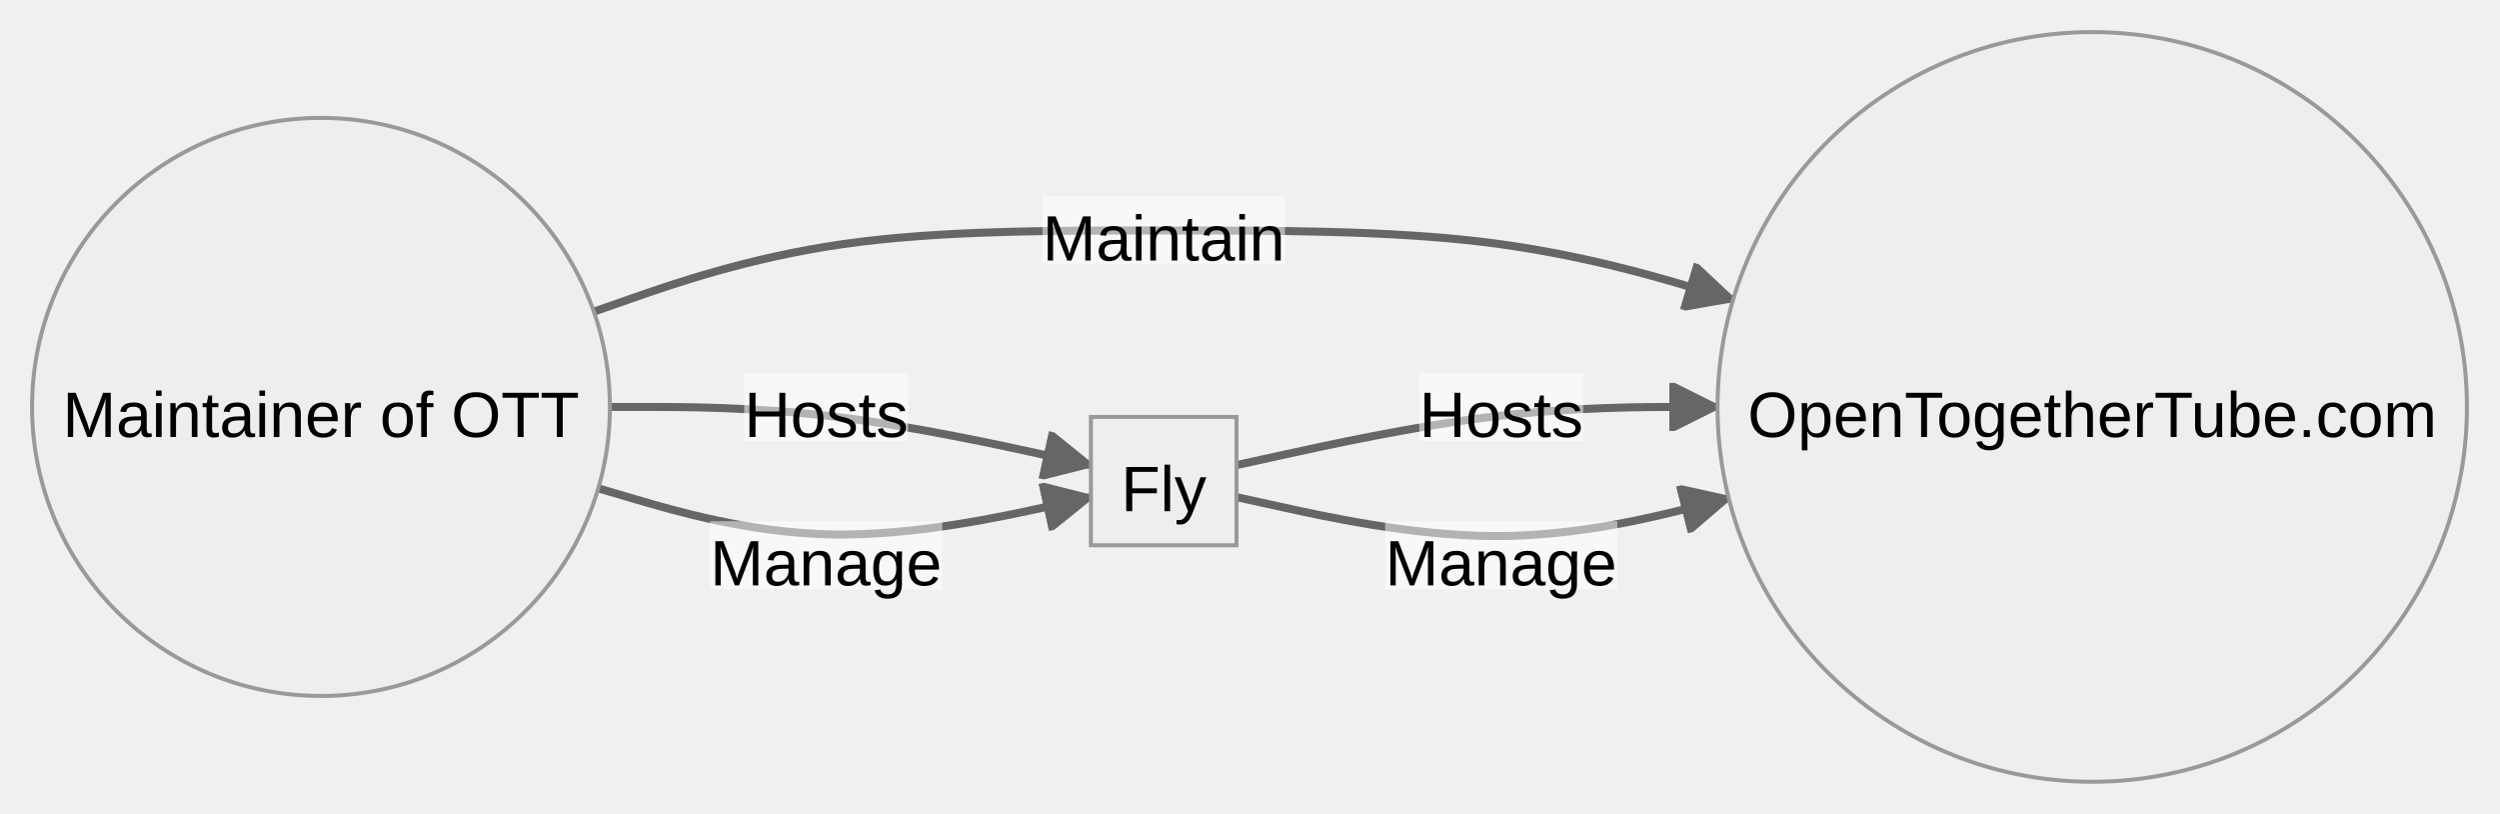
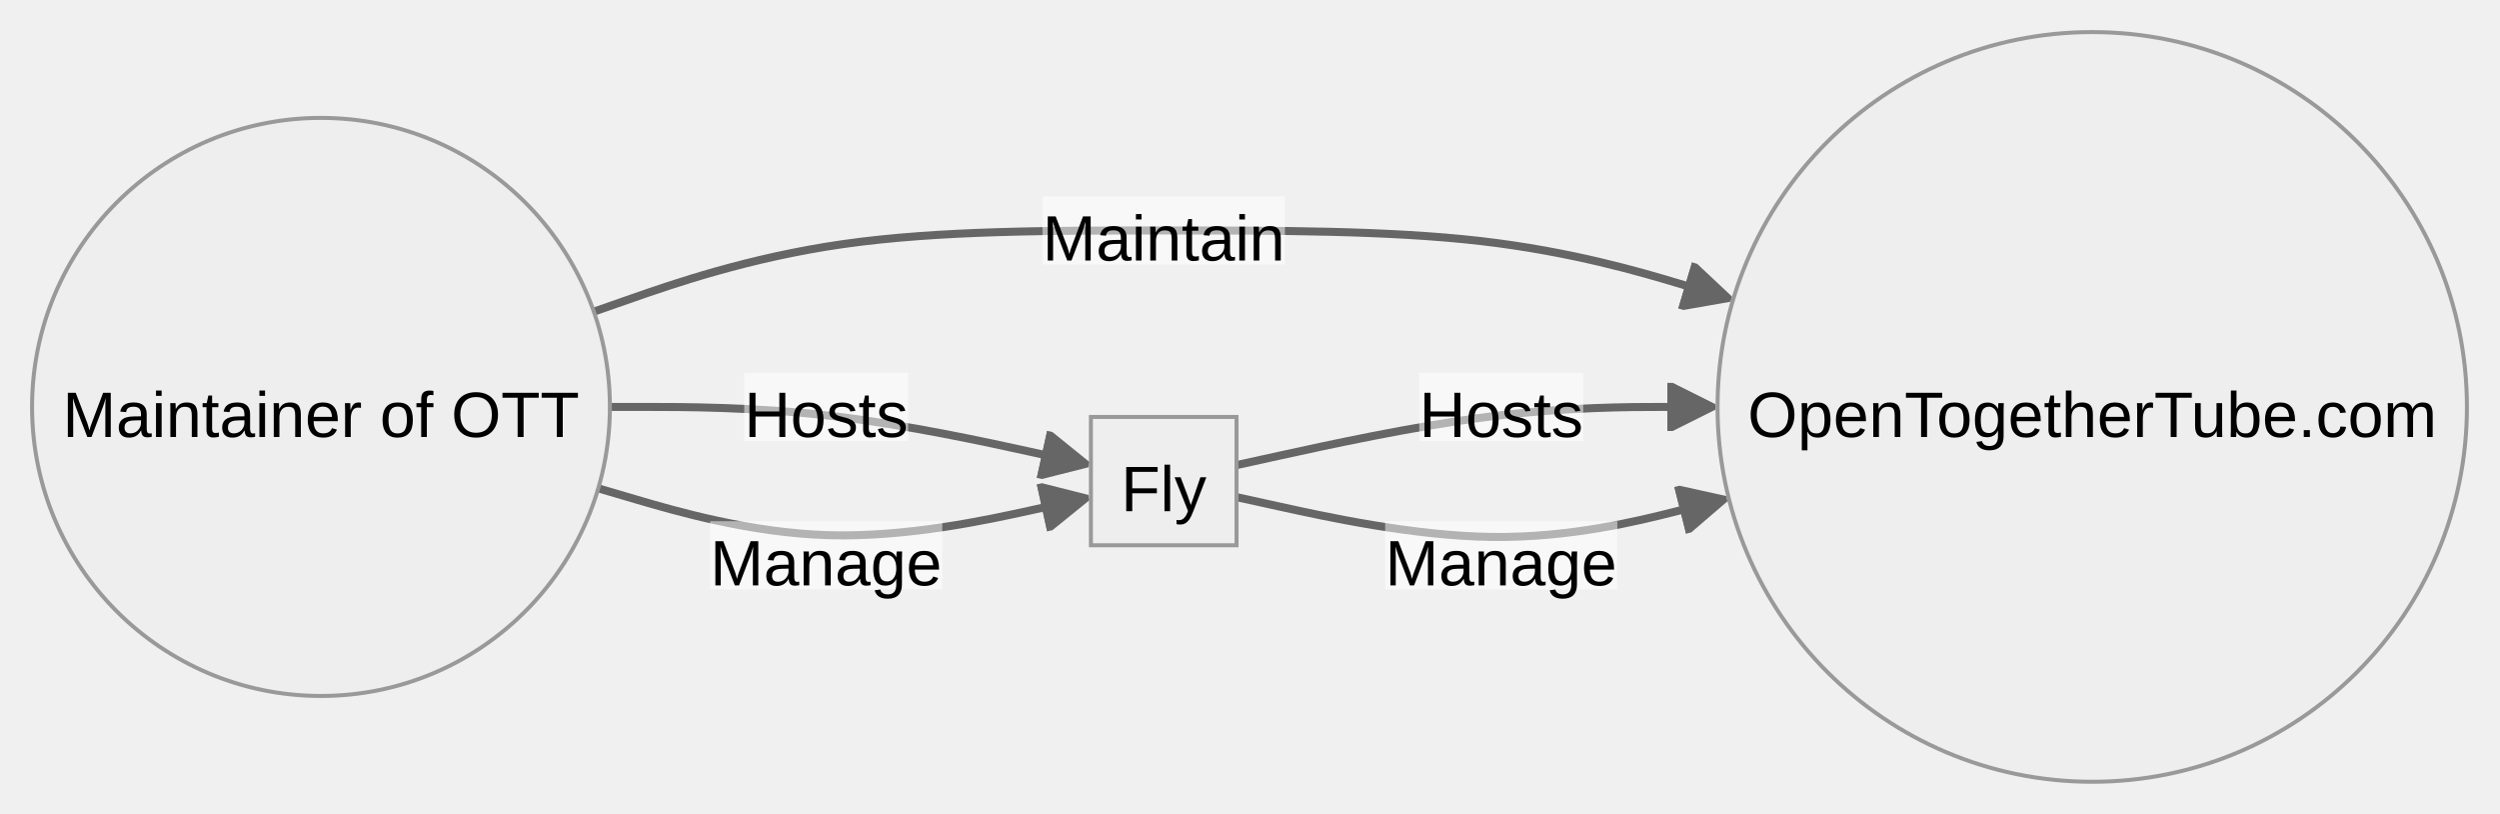
<svg xmlns="http://www.w3.org/2000/svg" aria-roledescription="flowchart-v2" role="graphics-document document" viewBox="-8 -8 623.438 202.953" style="max-width: 623.438px; background-color: white;" width="100%" id="my-svg">
  <style>#my-svg{font-family:"trebuchet ms",verdana,arial,sans-serif;font-size:16px;fill:#000000;}#my-svg .error-icon{fill:#552222;}#my-svg .error-text{fill:#552222;stroke:#552222;}#my-svg .edge-thickness-normal{stroke-width:2px;}#my-svg .edge-thickness-thick{stroke-width:3.5px;}#my-svg .edge-pattern-solid{stroke-dasharray:0;}#my-svg .edge-pattern-dashed{stroke-dasharray:3;}#my-svg .edge-pattern-dotted{stroke-dasharray:2;}#my-svg .marker{fill:#666;stroke:#666;}#my-svg .marker.cross{stroke:#666;}#my-svg svg{font-family:"trebuchet ms",verdana,arial,sans-serif;font-size:16px;}#my-svg .label{font-family:"trebuchet ms",verdana,arial,sans-serif;color:#000000;}#my-svg .cluster-label text{fill:#333;}#my-svg .cluster-label span,#my-svg p{color:#333;}#my-svg .label text,#my-svg span,#my-svg p{fill:#000000;color:#000000;}#my-svg .node rect,#my-svg .node circle,#my-svg .node ellipse,#my-svg .node polygon,#my-svg .node path{fill:#eee;stroke:#999;stroke-width:1px;}#my-svg .flowchart-label text{text-anchor:middle;}#my-svg .node .label{text-align:center;}#my-svg .node.clickable{cursor:pointer;}#my-svg .arrowheadPath{fill:#333333;}#my-svg .edgePath .path{stroke:#666;stroke-width:2.0px;}#my-svg .flowchart-link{stroke:#666;fill:none;}#my-svg .edgeLabel{background-color:white;text-align:center;}#my-svg .edgeLabel rect{opacity:0.5;background-color:white;fill:white;}#my-svg .labelBkg{background-color:rgba(255, 255, 255, 0.5);}#my-svg .cluster rect{fill:hsl(0, 0%, 98.922%);stroke:#707070;stroke-width:1px;}#my-svg .cluster text{fill:#333;}#my-svg .cluster span,#my-svg p{color:#333;}#my-svg div.mermaidTooltip{position:absolute;text-align:center;max-width:200px;padding:2px;font-family:"trebuchet ms",verdana,arial,sans-serif;font-size:12px;background:hsl(-160, 0%, 93.333%);border:1px solid #707070;border-radius:2px;pointer-events:none;z-index:100;}#my-svg .flowchartTitleText{text-anchor:middle;font-size:18px;fill:#000000;}#my-svg :root{--mermaid-font-family:"trebuchet ms",verdana,arial,sans-serif;}</style>
  <g>
-     <marker orient="auto" markerHeight="12" markerWidth="12" markerUnits="userSpaceOnUse" refY="5" refX="10" viewBox="0 0 10 10" class="marker flowchart" id="flowchart-pointEnd">
+     <marker orient="auto" markerHeight="12" markerWidth="12" markerUnits="userSpaceOnUse" refY="5" refX="6" viewBox="0 0 10 10" class="marker flowchart" id="my-svg_flowchart-pointEnd">
      <path style="stroke-width: 1; stroke-dasharray: 1, 0;" class="arrowMarkerPath" d="M 0 0 L 10 5 L 0 10 z" />
    </marker>
-     <marker orient="auto" markerHeight="12" markerWidth="12" markerUnits="userSpaceOnUse" refY="5" refX="0" viewBox="0 0 10 10" class="marker flowchart" id="flowchart-pointStart">
+     <marker orient="auto" markerHeight="12" markerWidth="12" markerUnits="userSpaceOnUse" refY="5" refX="4.5" viewBox="0 0 10 10" class="marker flowchart" id="my-svg_flowchart-pointStart">
      <path style="stroke-width: 1; stroke-dasharray: 1, 0;" class="arrowMarkerPath" d="M 0 5 L 10 10 L 10 0 z" />
    </marker>
-     <marker orient="auto" markerHeight="11" markerWidth="11" markerUnits="userSpaceOnUse" refY="5" refX="11" viewBox="0 0 10 10" class="marker flowchart" id="flowchart-circleEnd">
+     <marker orient="auto" markerHeight="11" markerWidth="11" markerUnits="userSpaceOnUse" refY="5" refX="11" viewBox="0 0 10 10" class="marker flowchart" id="my-svg_flowchart-circleEnd">
      <circle style="stroke-width: 1; stroke-dasharray: 1, 0;" class="arrowMarkerPath" r="5" cy="5" cx="5" />
    </marker>
-     <marker orient="auto" markerHeight="11" markerWidth="11" markerUnits="userSpaceOnUse" refY="5" refX="-1" viewBox="0 0 10 10" class="marker flowchart" id="flowchart-circleStart">
+     <marker orient="auto" markerHeight="11" markerWidth="11" markerUnits="userSpaceOnUse" refY="5" refX="-1" viewBox="0 0 10 10" class="marker flowchart" id="my-svg_flowchart-circleStart">
      <circle style="stroke-width: 1; stroke-dasharray: 1, 0;" class="arrowMarkerPath" r="5" cy="5" cx="5" />
    </marker>
-     <marker orient="auto" markerHeight="11" markerWidth="11" markerUnits="userSpaceOnUse" refY="5.2" refX="12" viewBox="0 0 11 11" class="marker cross flowchart" id="flowchart-crossEnd">
+     <marker orient="auto" markerHeight="11" markerWidth="11" markerUnits="userSpaceOnUse" refY="5.2" refX="12" viewBox="0 0 11 11" class="marker cross flowchart" id="my-svg_flowchart-crossEnd">
      <path style="stroke-width: 2; stroke-dasharray: 1, 0;" class="arrowMarkerPath" d="M 1,1 l 9,9 M 10,1 l -9,9" />
    </marker>
-     <marker orient="auto" markerHeight="11" markerWidth="11" markerUnits="userSpaceOnUse" refY="5.2" refX="-1" viewBox="0 0 11 11" class="marker cross flowchart" id="flowchart-crossStart">
+     <marker orient="auto" markerHeight="11" markerWidth="11" markerUnits="userSpaceOnUse" refY="5.2" refX="-1" viewBox="0 0 11 11" class="marker cross flowchart" id="my-svg_flowchart-crossStart">
      <path style="stroke-width: 2; stroke-dasharray: 1, 0;" class="arrowMarkerPath" d="M 1,1 l 9,9 M 10,1 l -9,9" />
    </marker>
    <g class="root">
      <g class="clusters" />
      <g class="edgePaths">
-         <path marker-end="url(#flowchart-pointEnd)" style="fill:none;" class="edge-thickness-normal edge-pattern-solid flowchart-link LS-Maintainer LE-Fly" id="L-Maintainer-Fly-0" d="M144.156,93.477L153.15,93.477C162.143,93.477,180.13,93.477,200.13,95.895C220.13,98.313,242.143,103.149,253.15,105.568L264.156,107.986" />
-         <path marker-end="url(#flowchart-pointEnd)" style="fill:none;" class="edge-thickness-normal edge-pattern-solid flowchart-link LS-Maintainer LE-Website" id="L-Maintainer-Website-0" d="M140.129,69.72L149.794,66.346C159.458,62.972,178.788,56.224,202.486,52.851C226.185,49.477,254.253,49.477,282.32,49.477C310.388,49.477,338.456,49.477,362.134,52.355C385.812,55.233,405.1,60.989,414.744,63.867L424.388,66.745" />
-         <path marker-end="url(#flowchart-pointEnd)" style="fill:none;" class="edge-thickness-normal edge-pattern-solid flowchart-link LS-Maintainer LE-Fly" id="L-Maintainer-Fly-1" d="M141.238,113.779L150.718,116.562C160.198,119.345,179.157,124.911,199.644,125.275C220.13,125.64,242.143,120.804,253.15,118.386L264.156,115.967" />
-         <path marker-end="url(#flowchart-pointEnd)" style="fill:none;" class="edge-thickness-normal edge-pattern-solid flowchart-link LS-Fly LE-Website" id="L-Fly-Website-0" d="M300.484,107.986L311.491,105.568C322.497,103.149,344.51,98.313,364.51,95.895C384.51,93.477,402.497,93.477,411.491,93.477L420.484,93.477" />
-         <path marker-end="url(#flowchart-pointEnd)" style="fill:none;" class="edge-thickness-normal edge-pattern-solid flowchart-link LS-Fly LE-Website" id="L-Fly-Website-1" d="M300.484,115.967L311.491,118.386C322.497,120.804,344.51,125.64,364.979,125.684C385.448,125.727,404.372,120.978,413.834,118.604L423.296,116.229" />
+         <path marker-end="url(#my-svg_flowchart-pointEnd)" style="fill:none;" class="edge-thickness-normal edge-pattern-solid flowchart-link LS-Maintainer LE-Fly" id="L-Maintainer-Fly-0" d="M144.156,93.477L153.15,93.477C162.143,93.477,180.13,93.477,199.267,95.705C218.405,97.934,238.692,102.391,248.836,104.62L258.98,106.848" />
+         <path marker-end="url(#my-svg_flowchart-pointEnd)" style="fill:none;" class="edge-thickness-normal edge-pattern-solid flowchart-link LS-Maintainer LE-Website" id="L-Maintainer-Website-0" d="M140.129,69.72L149.794,66.346C159.458,62.972,178.788,56.224,202.486,52.851C226.185,49.477,254.253,49.477,282.32,49.477C310.388,49.477,338.456,49.477,361.287,52.102C384.119,54.728,401.714,59.979,410.512,62.604L419.309,65.23" />
+         <path marker-end="url(#my-svg_flowchart-pointEnd)" style="fill:none;" class="edge-thickness-normal edge-pattern-solid flowchart-link LS-Maintainer LE-Fly" id="L-Maintainer-Fly-1" d="M141.238,113.779L150.718,116.562C160.198,119.345,179.157,124.911,198.781,125.465C218.405,126.019,238.692,121.562,248.836,119.333L258.98,117.105" />
+         <path marker-end="url(#my-svg_flowchart-pointEnd)" style="fill:none;" class="edge-thickness-normal edge-pattern-solid flowchart-link LS-Fly LE-Website" id="L-Fly-Website-0" d="M300.484,107.986L311.491,105.568C322.497,103.149,344.51,98.313,363.627,95.895C382.744,93.477,398.964,93.477,407.074,93.477L415.184,93.477" />
+         <path marker-end="url(#my-svg_flowchart-pointEnd)" style="fill:none;" class="edge-thickness-normal edge-pattern-solid flowchart-link LS-Fly LE-Website" id="L-Fly-Website-1" d="M300.484,115.967L311.491,118.386C322.497,120.804,344.51,125.64,364.122,125.899C383.734,126.158,400.945,121.838,409.55,119.679L418.155,117.519" />
      </g>
      <g class="edgeLabels">
        <g transform="translate(198.1172, 93.47656)" class="edgeLabel">
          <g transform="translate(-20.45312, -8.5)" class="label">
            <rect height="17" width="40.906" ry="0" rx="0" />
            <text style="">
              <tspan class="row" x="0" dy="1em" xml:space="preserve">Hosts</tspan>
            </text>
          </g>
        </g>
        <g transform="translate(282.3203, 49.47656)" class="edgeLabel">
          <g transform="translate(-30.24219, -8.5)" class="label">
            <rect height="17" width="60.484" ry="0" rx="0" />
            <text style="">
              <tspan class="row" x="0" dy="1em" xml:space="preserve">Maintain</tspan>
            </text>
          </g>
        </g>
        <g transform="translate(198.1172, 130.4766)" class="edgeLabel">
          <g transform="translate(-28.96094, -8.5)" class="label">
            <rect height="17" width="57.922" ry="0" rx="0" />
            <text style="">
              <tspan class="row" x="0" dy="1em" xml:space="preserve">Manage</tspan>
            </text>
          </g>
        </g>
        <g transform="translate(366.5234, 93.47656)" class="edgeLabel">
          <g transform="translate(-20.45312, -8.5)" class="label">
            <rect height="17" width="40.906" ry="0" rx="0" />
            <text style="">
              <tspan class="row" x="0" dy="1em" xml:space="preserve">Hosts</tspan>
            </text>
          </g>
        </g>
        <g transform="translate(366.5234, 130.4766)" class="edgeLabel">
          <g transform="translate(-28.96094, -8.5)" class="label">
            <rect height="17" width="57.922" ry="0" rx="0" />
            <text style="">
              <tspan class="row" x="0" dy="1em" xml:space="preserve">Manage</tspan>
            </text>
          </g>
        </g>
      </g>
      <g class="nodes">
        <g transform="translate(72.07812, 93.47656)" id="flowchart-Maintainer-0" class="node default default flowchart-label">
          <circle height="32" width="144.156" r="72.078" ry="0" rx="0" style="" />
          <g transform="translate(0, -8.5)" style="" class="label">
            <rect />
            <text style="">
              <tspan class="row" x="0" dy="1em" xml:space="preserve">Maintainer of OTT</tspan>
            </text>
          </g>
        </g>
        <g transform="translate(513.9609, 93.47656)" id="flowchart-Website-1" class="node default default flowchart-label">
          <circle height="32" width="186.953" r="93.477" ry="0" rx="0" style="" />
          <g transform="translate(0, -8.5)" style="" class="label">
            <rect />
            <text style="">
              <tspan class="row" x="0" dy="1em" xml:space="preserve">OpenTogetherTube.com</tspan>
            </text>
          </g>
        </g>
        <g transform="translate(282.3203, 111.9766)" id="flowchart-Fly-3" class="node default default flowchart-label">
          <rect height="32" width="36.328" y="-16" x="-18.164" ry="0" rx="0" style="" class="basic label-container" />
          <g transform="translate(0, -8.5)" style="" class="label">
            <rect />
            <text style="">
              <tspan class="row" x="0" dy="1em" xml:space="preserve">Fly</tspan>
            </text>
          </g>
        </g>
      </g>
    </g>
  </g>
</svg>
